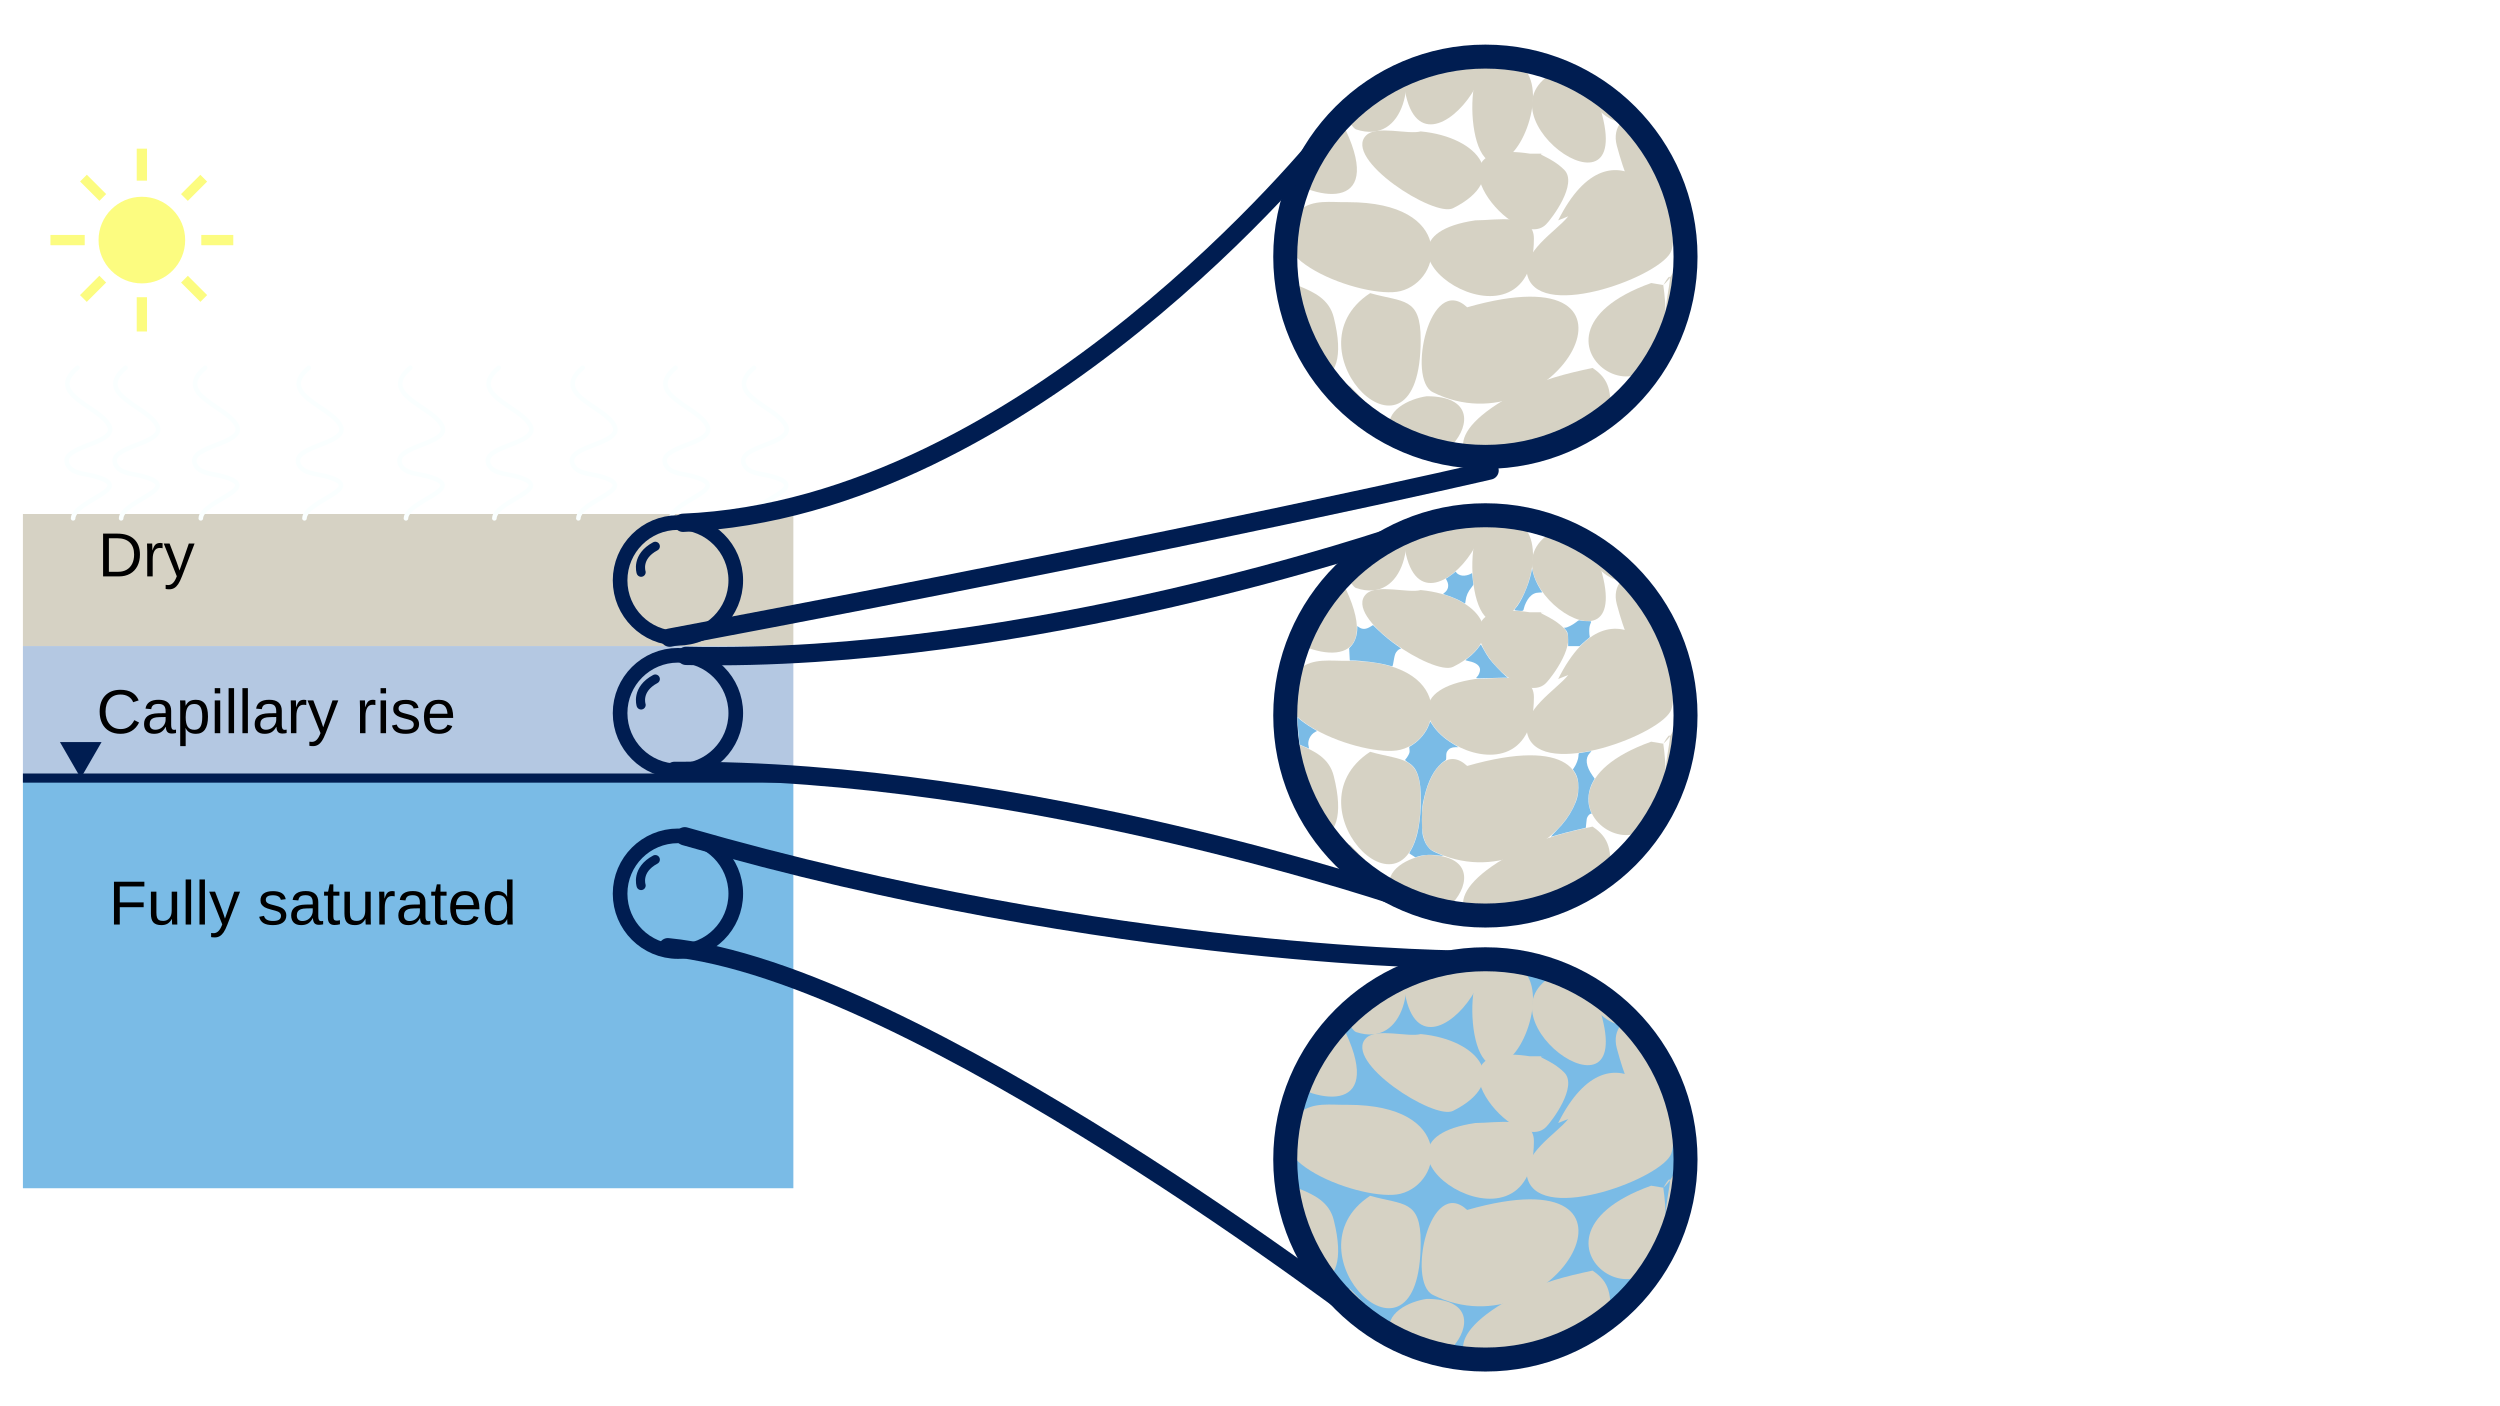
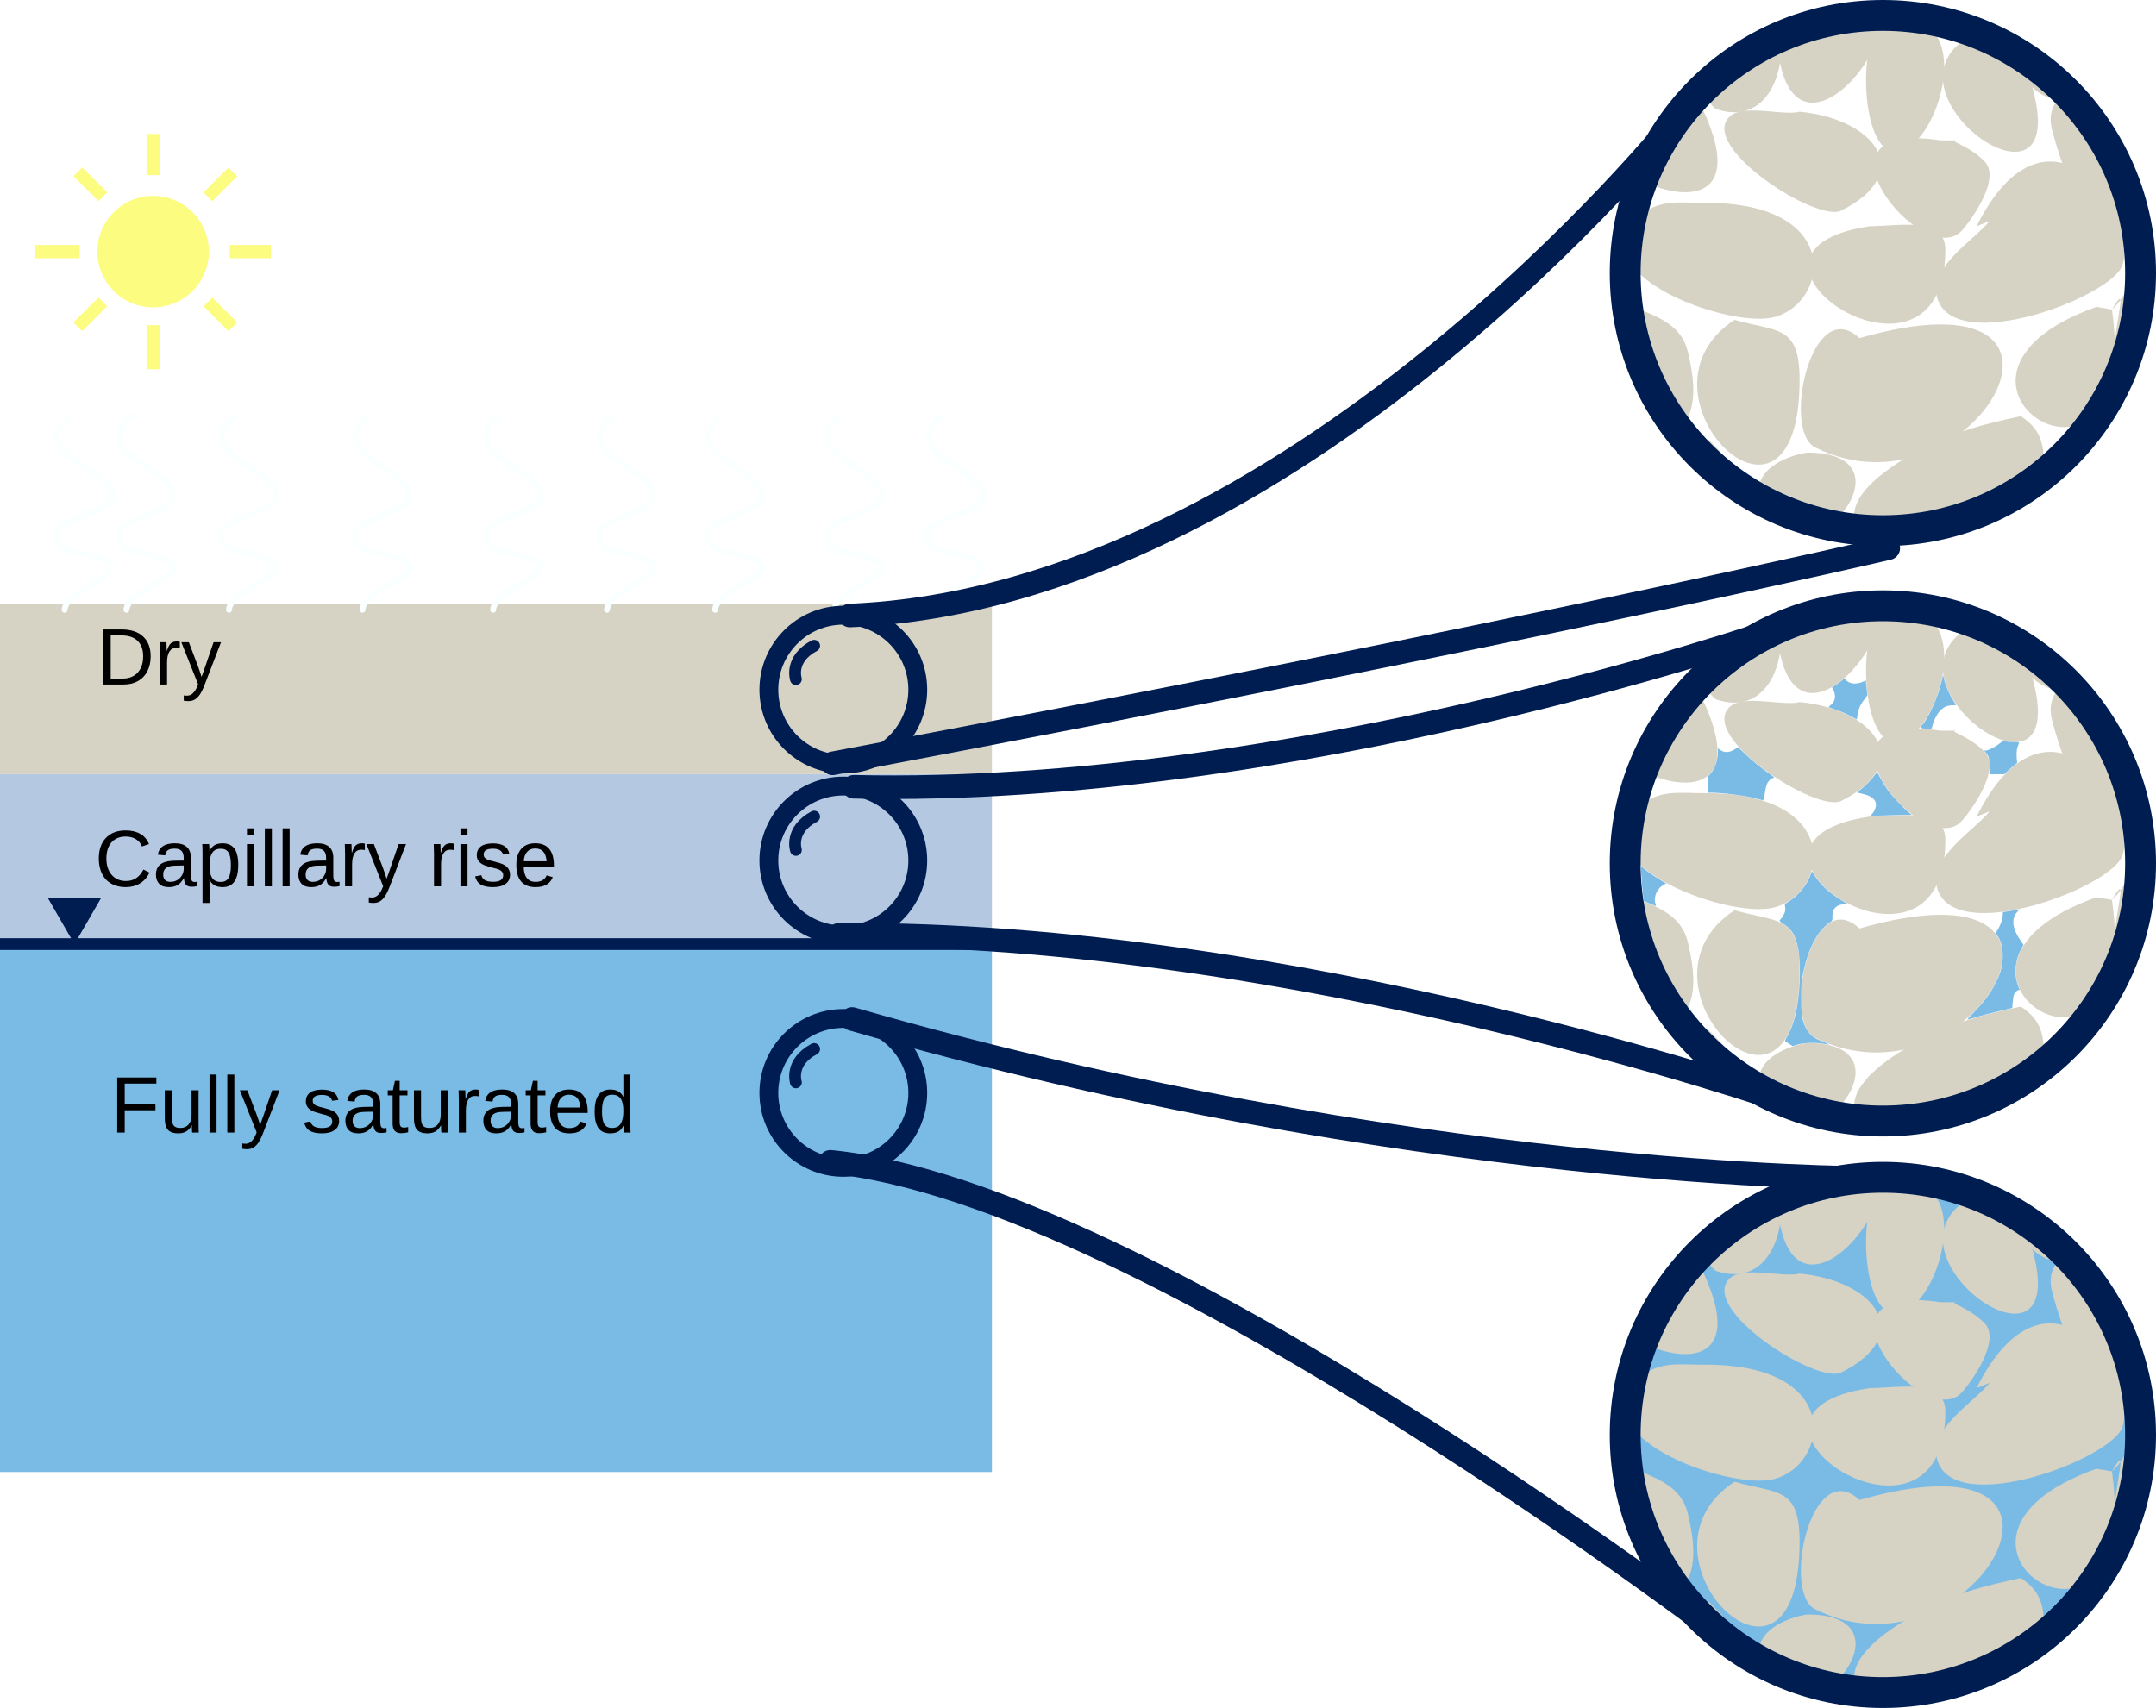
- <svg xmlns="http://www.w3.org/2000/svg" xmlns:xlink="http://www.w3.org/1999/xlink" width="1366" height="768" viewBox="0 0 1366 768" version="1.1" id="svg5">
+ <svg xmlns="http://www.w3.org/2000/svg" xmlns:xlink="http://www.w3.org/1999/xlink" width="915.002" height="725.034" viewBox="0 0 915.002 725.034" version="1.1" id="svg5">
  <defs id="defs2">
    <symbol id="icon-ios-sunny">
-       <path d="M15.438 6h1.125v3.5h-1.125v-3.5z" id="path76854" />
-       <path d="M15.438 22.25h1.125v3.75h-1.125v-3.75z" id="path76856" />
-       <path d="M22.5 15.438h3.5v1.125h-3.5v-1.125z" id="path76858" />
-       <path d="M6 15.438h3.75v1.125h-3.75v-1.125z" id="path76860" />
-       <path d="M23.141 22.018l-0.742 0.742-2.112-2.112 0.742-0.742 2.112 2.112z" id="path76862" />
-       <path d="M12.097 10.967l-0.742 0.742-2.117-2.117 0.742-0.742 2.117 2.117z" id="path76864" />
-       <path d="M22.396 8.859l0.742 0.742-2.112 2.112-0.742-0.742 2.112-2.112z" id="path76866" />
-       <path d="M11.348 19.9l0.742 0.743-2.117 2.117-0.742-0.743 2.117-2.117z" id="path76868" />
-       <path d="M16 20.738c-2.613 0-4.738-2.125-4.738-4.738s2.125-4.738 4.738-4.738c2.613 0 4.738 2.125 4.738 4.738s-2.125 4.738-4.738 4.738z" id="path76870" />
+       <path d="m 15.438,6 h 1.125 v 3.5 h -1.125 z" id="path76854" />
+       <path d="m 15.438,22.25 h 1.125 V 26 h -1.125 z" id="path76856" />
+       <path d="M 22.5,15.438 H 26 v 1.125 h -3.5 z" id="path76858" />
+       <path d="m 6,15.438 h 3.75 v 1.125 H 6 Z" id="path76860" />
+       <path d="m 23.141,22.018 -0.742,0.742 -2.112,-2.112 0.742,-0.742 z" id="path76862" />
+       <path d="M 12.097,10.967 11.355,11.709 9.238,9.592 9.98,8.85 Z" id="path76864" />
+       <path d="m 22.396,8.859 0.742,0.742 -2.112,2.112 -0.742,-0.742 z" id="path76866" />
+       <path d="M 11.348,19.9 12.09,20.643 9.973,22.76 9.231,22.017 Z" id="path76868" />
+       <path d="m 16,20.738 c -2.613,0 -4.738,-2.125 -4.738,-4.738 0,-2.613 2.125,-4.738 4.738,-4.738 2.613,0 4.738,2.125 4.738,4.738 0,2.613 -2.125,4.738 -4.738,4.738 z" id="path76870" />
    </symbol>
    <clipPath clipPathUnits="userSpaceOnUse" id="clipPath3684">
      <circle style="fill:#001d51;stroke:#001d51;stroke-width:10;stroke-linecap:round;stroke-linejoin:bevel;stroke-miterlimit:4;stroke-dasharray:none;paint-order:stroke fill markers" id="circle3686" cx="839.042" cy="279.118" r="83.483" />
    </clipPath>
    <clipPath clipPathUnits="userSpaceOnUse" id="clipPath8523">
      <circle style="fill:#1c2e3f;stroke:#001d51;stroke-width:13.1;stroke-linecap:round;stroke-linejoin:bevel;stroke-miterlimit:4;stroke-dasharray:none;paint-order:stroke fill markers" id="circle8525" cx="914.172" cy="633.498" r="109.361" />
    </clipPath>
  </defs>
-   <g id="layer1">
+   <g id="layer1" transform="translate(-12.52173,-24.37496)">
    <rect style="fill:#b4c8e2;stroke:none;stroke-width:3.269;stroke-linecap:round;stroke-linejoin:round" id="rect961" width="420.969" height="72.149" x="12.522" y="352.994" />
    <rect style="fill:#7abbe6;stroke:none;stroke-width:5.762;stroke-linecap:round;stroke-linejoin:round" id="rect1043" width="420.969" height="224.108" x="12.522" y="425.143" />
    <rect style="fill:#d6d2c4;stroke:none;stroke-width:3.269;stroke-linecap:round;stroke-linejoin:round" id="rect1045" width="420.969" height="72.149" x="12.522" y="280.845" />
    <path style="fill:#001d51;stroke:none;stroke-width:3.269;stroke-linecap:round;stroke-linejoin:round" id="path1232" d="m 44.124,425.156 -11.372,-19.697 22.745,0 z" />
    <path style="fill:none;stroke:#001d51;stroke-width:5;stroke-linecap:butt;stroke-linejoin:miter;stroke-miterlimit:4;stroke-dasharray:none;stroke-opacity:1" d="M 12.522,425.143 H 433.491" id="path1347" />
    <use xlink:href="#icon-ios-sunny" style="fill:#fcfc80;stroke:none" id="use96830" x="0" y="0" width="100%" height="100%" transform="matrix(4.995031,0,0,4.995031,-2.404968,51.25963)" />
    <path style="fill:none;stroke:#faffff;stroke-width:2.5;stroke-linecap:round;stroke-linejoin:bevel;stroke-miterlimit:4;stroke-dasharray:none;stroke-opacity:1;paint-order:stroke fill markers" d="m 39.95,283.23 c 0.362,-9.967 36.483,-16.817 10.733,-23.255 -4.599,-1.15 -11.376,-1.287 -13.714,-5.963 -5.351,-10.701 27.87,-11.042 22.658,-21.466 -5.395,-10.79 -34.885,-16.941 -17.292,-31.602" id="path97954" />
    <path style="fill:none;stroke:#faffff;stroke-width:2.5;stroke-linecap:round;stroke-linejoin:bevel;stroke-miterlimit:4;stroke-dasharray:none;stroke-opacity:1;paint-order:stroke fill markers" d="m 66.186,283.23 c 0.362,-9.967 36.483,-16.817 10.733,-23.255 -4.599,-1.15 -11.376,-1.287 -13.714,-5.963 -5.351,-10.701 27.87,-11.042 22.658,-21.466 -5.395,-10.79 -34.885,-16.941 -17.292,-31.602" id="path98192" />
    <path style="fill:none;stroke:#faffff;stroke-width:2.5;stroke-linecap:round;stroke-linejoin:bevel;stroke-miterlimit:4;stroke-dasharray:none;stroke-opacity:1;paint-order:stroke fill markers" d="m 109.714,283.23 c 0.362,-9.967 36.483,-16.817 10.733,-23.255 -4.599,-1.15 -11.376,-1.287 -13.714,-5.963 -5.351,-10.701 27.87,-11.042 22.658,-21.466 -5.395,-10.79 -34.885,-16.941 -17.292,-31.602" id="path98194" />
    <path style="fill:none;stroke:#faffff;stroke-width:2.5;stroke-linecap:round;stroke-linejoin:bevel;stroke-miterlimit:4;stroke-dasharray:none;stroke-opacity:1;paint-order:stroke fill markers" d="m 166.36,283.23 c 0.362,-9.967 36.483,-16.817 10.733,-23.255 -4.599,-1.15 -11.376,-1.287 -13.714,-5.963 -5.351,-10.701 27.87,-11.042 22.658,-21.466 -5.395,-10.79 -34.885,-16.941 -17.292,-31.602" id="path98196" />
    <path style="fill:none;stroke:#faffff;stroke-width:2.5;stroke-linecap:round;stroke-linejoin:bevel;stroke-miterlimit:4;stroke-dasharray:none;stroke-opacity:1;paint-order:stroke fill markers" d="m 221.814,283.23 c 0.362,-9.967 36.483,-16.817 10.733,-23.255 -4.599,-1.15 -11.376,-1.287 -13.714,-5.963 -5.351,-10.701 27.87,-11.042 22.658,-21.466 -5.395,-10.79 -34.885,-16.941 -17.292,-31.602" id="path98198" />
    <path style="fill:none;stroke:#faffff;stroke-width:2.5;stroke-linecap:round;stroke-linejoin:bevel;stroke-miterlimit:4;stroke-dasharray:none;stroke-opacity:1;paint-order:stroke fill markers" d="m 270.112,283.23 c 0.362,-9.967 36.483,-16.817 10.733,-23.255 -4.599,-1.15 -11.376,-1.287 -13.714,-5.963 -5.351,-10.701 27.87,-11.042 22.658,-21.466 -5.395,-10.79 -34.885,-16.941 -17.292,-31.602" id="path98200" />
    <path style="fill:none;stroke:#faffff;stroke-width:2.5;stroke-linecap:round;stroke-linejoin:bevel;stroke-miterlimit:4;stroke-dasharray:none;stroke-opacity:1;paint-order:stroke fill markers" d="m 316.025,283.23 c 0.362,-9.967 36.483,-16.817 10.733,-23.255 -4.599,-1.15 -11.376,-1.287 -13.714,-5.963 -5.351,-10.701 27.87,-11.042 22.658,-21.466 -5.395,-10.79 -34.885,-16.941 -17.292,-31.602" id="path98202" />
    <path style="fill:none;stroke:#faffff;stroke-width:2.5;stroke-linecap:round;stroke-linejoin:bevel;stroke-miterlimit:4;stroke-dasharray:none;stroke-opacity:1;paint-order:stroke fill markers" d="m 366.708,283.23 c 0.362,-9.967 36.483,-16.817 10.733,-23.255 -4.599,-1.15 -11.376,-1.287 -13.714,-5.963 -5.351,-10.701 27.87,-11.042 22.658,-21.466 -5.395,-10.79 -34.885,-16.941 -17.292,-31.602" id="path98204" />
    <path style="fill:none;stroke:#faffff;stroke-width:2.5;stroke-linecap:round;stroke-linejoin:bevel;stroke-miterlimit:4;stroke-dasharray:none;stroke-opacity:1;paint-order:stroke fill markers" d="m 409.64,283.23 c 0.362,-9.967 36.483,-16.817 10.733,-23.255 -4.599,-1.15 -11.376,-1.287 -13.714,-5.963 -5.351,-10.701 27.87,-11.042 22.658,-21.466 -5.395,-10.79 -34.885,-16.941 -17.292,-31.602" id="path98190" />
    <text xml:space="preserve" style="font-size:33.979px;line-height:1;font-family:Arial;-inkscape-font-specification:Arial;text-align:center;text-anchor:middle;stroke-width:2.317" x="103.564" y="314.942" id="text99110">
      <tspan id="tspan99108" x="103.564" y="314.942" style="stroke-width:2.317">Dry</tspan>
    </text>
    <text xml:space="preserve" style="font-size:33.979px;line-height:1;font-family:Arial;-inkscape-font-specification:Arial;text-align:center;text-anchor:middle;stroke-width:2.317" x="174.521" y="400.631" id="text99920">
      <tspan id="tspan99918" x="174.521" y="400.631" style="stroke-width:2.317">Capillary rise</tspan>
    </text>
    <text xml:space="preserve" style="font-size:33.979px;line-height:1;font-family:Arial;-inkscape-font-specification:Arial;text-align:center;text-anchor:middle;stroke-width:2.317" x="194.521" y="505.153" id="text101124">
      <tspan id="tspan101122" x="194.521" y="505.153" style="stroke-width:2.317">Fully saturated</tspan>
    </text>
    <g id="g1503" transform="translate(-468.5329,103.7207)">
      <circle style="fill:none;stroke:#001d51;stroke-width:8;stroke-linecap:round;stroke-linejoin:bevel;stroke-miterlimit:4;stroke-dasharray:none;paint-order:stroke fill markers" id="path894" cx="838.957" cy="384.596" r="31.602" />
      <path style="fill:none;stroke:#001d51;stroke-width:5;stroke-linecap:round;stroke-linejoin:miter;stroke-miterlimit:4;stroke-dasharray:none;stroke-opacity:1" d="m 826.584,365.963 c -10.584,5.665 -7.752,14.161 -7.752,14.161" id="path1218" />
    </g>
    <g id="g1553" transform="translate(-468.5329,5.059548)">
      <circle style="fill:none;stroke:#001d51;stroke-width:8;stroke-linecap:round;stroke-linejoin:bevel;stroke-miterlimit:4;stroke-dasharray:none;paint-order:stroke fill markers" id="circle1549" cx="838.957" cy="384.596" r="31.602" />
      <path style="fill:none;stroke:#001d51;stroke-width:5;stroke-linecap:round;stroke-linejoin:miter;stroke-miterlimit:4;stroke-dasharray:none;stroke-opacity:1" d="m 826.584,365.963 c -10.584,5.665 -7.752,14.161 -7.752,14.161" id="path1551" />
    </g>
    <g id="g1614" transform="translate(-468.5329,-67.46062)">
      <circle style="fill:none;stroke:#001d51;stroke-width:8;stroke-linecap:round;stroke-linejoin:bevel;stroke-miterlimit:4;stroke-dasharray:none;paint-order:stroke fill markers" id="circle1610" cx="838.957" cy="384.596" r="31.602" />
      <path style="fill:none;stroke:#001d51;stroke-width:5;stroke-linecap:round;stroke-linejoin:miter;stroke-miterlimit:4;stroke-dasharray:none;stroke-opacity:1" d="m 826.584,365.963 c -10.584,5.665 -7.752,14.161 -7.752,14.161" id="path1612" />
    </g>
    <g id="g4004" transform="matrix(1.309989,0,0,1.309989,-287.5219,-225.3558)">
      <g id="g4000" clip-path="url(#clipPath3684)">
        <path style="fill:#d6d2c4;stroke:none;stroke-width:1px;stroke-linecap:butt;stroke-linejoin:miter;stroke-opacity:1" d="m 818.803,186.36 c -7.471,-3.218 -14.335,2.869 -14.335,10.119 0,68.857 60.95,-14.369 19.395,-8.433" id="path3948" />
        <path style="fill:#d6d2c4;stroke:none;stroke-width:1px;stroke-linecap:butt;stroke-linejoin:miter;stroke-opacity:1" d="m 842.415,197.322 c -13.587,-4.619 -11.819,58.199 7.589,38.79 10.012,-10.012 16.234,-42.193 -7.589,-38.79 z" id="path3950" />
        <path style="fill:#d6d2c4;stroke:none;stroke-width:1px;stroke-linecap:butt;stroke-linejoin:miter;stroke-opacity:1" d="m 812.057,226.836 c 24.554,2.344 37.709,19.935 13.492,32.044 -7.923,3.961 -46.021,-20.596 -36.26,-30.357 4.386,-4.386 17.626,-0.217 22.768,-1.687 z" id="path3952" />
        <path style="fill:#d6d2c4;stroke:none;stroke-width:1px;stroke-linecap:butt;stroke-linejoin:miter;stroke-opacity:1" d="m 801.938,188.046 c 9.13,15.979 3.583,44.763 -16.865,37.947 -3.924,-1.308 -24.898,-42.149 -23.611,-43.006 16.944,-11.296 46.817,2.682 33.73,7.589" id="path3954" />
        <path style="fill:#d6d2c4;stroke:none;stroke-width:1px;stroke-linecap:butt;stroke-linejoin:miter;stroke-opacity:1" d="m 769.894,207.441 c -89.672,16.005 62.557,93.836 0,0 z" id="path3956" />
        <path style="fill:#d6d2c4;stroke:none;stroke-width:1px;stroke-linecap:butt;stroke-linejoin:miter;stroke-opacity:1" d="m 781.7,256.35 c -7.14,0.139 -14.359,-1.331 -20.238,3.373 -23.507,18.806 27.227,37.464 42.163,33.73 17.872,-4.468 22.918,-37.103 -21.925,-37.103 z" id="path3958" />
        <path style="fill:#d6d2c4;stroke:none;stroke-width:1px;stroke-linecap:butt;stroke-linejoin:miter;stroke-opacity:1" d="m 834.825,263.94 c -56.024,8.31 24.454,61.833 24.454,7.589 0,-10.94 -15.341,-7.589 -24.454,-7.589 z" id="path3960" />
        <path style="fill:#d6d2c4;stroke:none;stroke-width:1px;stroke-linecap:butt;stroke-linejoin:miter;stroke-opacity:1" d="m 857.593,236.112 c -45.631,-7.023 -5.754,42.014 6.746,29.514 2.382,-2.382 13.404,-16.953 7.589,-22.768 -5.569,-5.569 -12.749,-6.746 -8.433,-6.746" id="path3962" />
        <path style="fill:#d6d2c4;stroke:none;stroke-width:1px;stroke-linecap:butt;stroke-linejoin:miter;stroke-opacity:1" d="m 872.772,199.852 c -45.004,16.295 32.309,71.629 13.492,15.179 -3.483,-10.449 -3.145,-12.592 -13.492,-15.179 z" id="path3964" />
        <path style="fill:#d6d2c4;stroke:none;stroke-width:1px;stroke-linecap:butt;stroke-linejoin:miter;stroke-opacity:1" d="m 747.97,240.328 c -17.702,-14.932 -36.893,24.707 -18.552,32.044 9.947,3.979 22.276,5.201 26.984,-4.216 6.675,-13.351 -8.96,-28.355 -8.433,-27.828 1.71,1.71 2.811,3.935 4.216,5.903" id="path3966" />
        <path style="fill:#d6d2c4;stroke:none;stroke-width:1px;stroke-linecap:butt;stroke-linejoin:miter;stroke-opacity:1" d="m 744.597,279.962 c -60.732,8.28 48.24,92.612 31.201,24.454 -3.777,-15.107 -24.886,-11.825 -31.201,-24.454 z" id="path3968" />
        <path style="fill:#d6d2c4;stroke:none;stroke-width:1px;stroke-linecap:butt;stroke-linejoin:miter;stroke-opacity:1" d="m 790.976,294.297 c -36.446,23.867 21.081,80.653 21.081,19.395 0,-17.915 -7.3,-15.457 -21.081,-19.395 z" id="path3970" />
        <path style="fill:#d6d2c4;stroke:none;stroke-width:1px;stroke-linecap:butt;stroke-linejoin:miter;stroke-opacity:1" d="m 831.452,300.2 c -15.56,-14.465 -25.238,29.966 -14.335,35.417 50.765,25.382 99.585,-59.774 14.335,-35.417 z" id="path3972" />
        <path style="fill:#d6d2c4;stroke:none;stroke-width:1px;stroke-linecap:butt;stroke-linejoin:miter;stroke-opacity:1" d="m 873.615,262.253 c -4.905,6.217 -20.264,15.102 -16.865,25.298 6.12,18.36 56.466,-0.746 59.871,-10.962 5.803,-17.41 -24.307,-58.479 -47.222,-12.649" id="path3974" />
        <path style="fill:#d6d2c4;stroke:none;stroke-width:1px;stroke-linecap:butt;stroke-linejoin:miter;stroke-opacity:1" d="m 908.189,290.081 c -66.182,23.708 15.497,73.909 5.06,0.843" id="path3976" />
        <path style="fill:#d6d2c4;stroke:none;stroke-width:1px;stroke-linecap:butt;stroke-linejoin:miter;stroke-opacity:1" d="m 746.283,325.498 c -6.552,0 -12.672,-1.867 -16.022,6.746 -13.918,35.789 65.215,25.769 35.417,5.903 -7.182,-4.788 -12.864,-8.295 -19.395,-12.649 z" id="path3978" />
        <path style="fill:#d6d2c4;stroke:none;stroke-width:1px;stroke-linecap:butt;stroke-linejoin:miter;stroke-opacity:1" d="m 782.543,333.087 c -49.522,31.987 66.971,66.971 0,0 z" id="path3980" />
        <path style="fill:#d6d2c4;stroke:none;stroke-width:1px;stroke-linecap:butt;stroke-linejoin:miter;stroke-opacity:1" d="m 814.587,337.303 c -7.193,1.014 -18.247,5.973 -15.179,15.179 11.081,33.244 53.24,-15.179 15.179,-15.179 z" id="path3982" />
        <path style="fill:#d6d2c4;stroke:none;stroke-width:1px;stroke-linecap:butt;stroke-linejoin:miter;stroke-opacity:1" d="m 883.734,325.498 c -10.978,2.337 -21.282,4.899 -31.201,10.119 -68.378,35.989 38.79,51.296 38.79,10.119 0,-10.082 -0.056,-15.216 -7.589,-20.238 z" id="path3984" />
        <path style="fill:#d6d2c4;stroke:none;stroke-width:1px;stroke-linecap:butt;stroke-linejoin:miter;stroke-opacity:1" d="m 906.502,330.557 c -9.031,0.065 -17.878,13.153 -13.492,21.925 14.587,29.174 77.99,-21.925 13.492,-21.925 z" id="path3986" />
        <path style="fill:#d6d2c4;stroke:none;stroke-width:1px;stroke-linecap:butt;stroke-linejoin:miter;stroke-opacity:1" d="m 913.248,290.924 c 8.04,-13.679 -4.851,17.074 4.216,26.141 22.919,22.919 35.006,-52.145 10.119,-43.849 -7.205,2.402 -8.501,12.847 -14.335,17.708" id="path3988" />
        <path style="fill:#d6d2c4;stroke:none;stroke-width:1px;stroke-linecap:butt;stroke-linejoin:miter;stroke-opacity:1" d="m 904.816,219.247 c -7.666,-0.078 -13.077,5.562 -10.962,13.492 24.818,93.068 78.738,-23.174 10.962,-13.492 z" id="path3990" />
        <path style="fill:#d6d2c4;stroke:none;stroke-width:1px;stroke-linecap:butt;stroke-linejoin:miter;stroke-opacity:1" d="m 860.123,181.3 c -71.715,-3.711 42.126,49.141 10.962,7.589 -1.591,-2.121 -3.03,-4.374 -4.216,-6.746" id="path3992" />
        <path style="fill:#d6d2c4;stroke:none;stroke-width:1px;stroke-linecap:butt;stroke-linejoin:miter;stroke-opacity:1" d="m 889.637,182.144 c -10.03,0.815 -16.929,5.982 -13.492,16.865 17.98,56.938 64.133,-2.94 18.552,-14.335" id="path3994" />
        <path style="fill:#d6d2c4;stroke:none;stroke-width:1px;stroke-linecap:butt;stroke-linejoin:miter;stroke-opacity:1" d="m 818.803,368.504 c -10.377,-5.405 -24.251,1.047 -13.492,11.806 33.298,33.298 81.77,-11.806 13.492,-11.806 z" id="path3996" />
        <path style="fill:#d6d2c4;stroke:none;stroke-width:1px;stroke-linecap:butt;stroke-linejoin:miter;stroke-opacity:1" d="m 752.186,358.385 c -45.773,24.059 86.982,48.431 29.514,10.119 -9.536,-6.357 -19.103,-5.657 -29.514,-10.119 z" id="path3998" />
      </g>
      <circle style="fill:none;stroke:#001d51;stroke-width:10;stroke-linecap:round;stroke-linejoin:bevel;stroke-miterlimit:4;stroke-dasharray:none;paint-order:stroke fill markers" id="circle4002" cx="839.042" cy="279.118" r="83.483" />
    </g>
    <g id="g8622" transform="translate(-102.559)">
      <rect style="fill:#7abbe6;stroke:none;stroke-width:10;stroke-linecap:round;stroke-linejoin:bevel;stroke-miterlimit:4;stroke-dasharray:none;paint-order:stroke fill markers" id="rect8250" width="325.565" height="226.584" x="760.248" y="528.298" clip-path="url(#clipPath8523)" />
      <g id="g4091" clip-path="url(#clipPath3684)" transform="matrix(1.309989,0,0,1.309989,-184.9629,267.8565)">
        <path style="fill:#d6d2c4;stroke:none;stroke-width:1px;stroke-linecap:butt;stroke-linejoin:miter;stroke-opacity:1" d="m 818.803,186.36 c -7.471,-3.218 -14.335,2.869 -14.335,10.119 0,68.857 60.95,-14.369 19.395,-8.433" id="path4039" />
        <path style="fill:#d6d2c4;stroke:none;stroke-width:1px;stroke-linecap:butt;stroke-linejoin:miter;stroke-opacity:1" d="m 842.415,197.322 c -13.587,-4.619 -11.819,58.199 7.589,38.79 10.012,-10.012 16.234,-42.193 -7.589,-38.79 z" id="path4041" />
        <path style="fill:#d6d2c4;stroke:none;stroke-width:1px;stroke-linecap:butt;stroke-linejoin:miter;stroke-opacity:1" d="m 812.057,226.836 c 24.554,2.344 37.709,19.935 13.492,32.044 -7.923,3.961 -46.021,-20.596 -36.26,-30.357 4.386,-4.386 17.626,-0.217 22.768,-1.687 z" id="path4043" />
        <path style="fill:#d6d2c4;stroke:none;stroke-width:1px;stroke-linecap:butt;stroke-linejoin:miter;stroke-opacity:1" d="m 801.938,188.046 c 9.13,15.979 3.583,44.763 -16.865,37.947 -3.924,-1.308 -24.898,-42.149 -23.611,-43.006 16.944,-11.296 46.817,2.682 33.73,7.589" id="path4045" />
        <path style="fill:#d6d2c4;stroke:none;stroke-width:1px;stroke-linecap:butt;stroke-linejoin:miter;stroke-opacity:1" d="m 769.894,207.441 c -89.672,16.005 62.557,93.836 0,0 z" id="path4047" />
        <path style="fill:#d6d2c4;stroke:none;stroke-width:1px;stroke-linecap:butt;stroke-linejoin:miter;stroke-opacity:1" d="m 781.7,256.35 c -7.14,0.139 -14.359,-1.331 -20.238,3.373 -23.507,18.806 27.227,37.464 42.163,33.73 17.872,-4.468 22.918,-37.103 -21.925,-37.103 z" id="path4049" />
        <path style="fill:#d6d2c4;stroke:none;stroke-width:1px;stroke-linecap:butt;stroke-linejoin:miter;stroke-opacity:1" d="m 834.825,263.94 c -56.024,8.31 24.454,61.833 24.454,7.589 0,-10.94 -15.341,-7.589 -24.454,-7.589 z" id="path4051" />
        <path style="fill:#d6d2c4;stroke:none;stroke-width:1px;stroke-linecap:butt;stroke-linejoin:miter;stroke-opacity:1" d="m 857.593,236.112 c -45.631,-7.023 -5.754,42.014 6.746,29.514 2.382,-2.382 13.404,-16.953 7.589,-22.768 -5.569,-5.569 -12.749,-6.746 -8.433,-6.746" id="path4053" />
        <path style="fill:#d6d2c4;stroke:none;stroke-width:1px;stroke-linecap:butt;stroke-linejoin:miter;stroke-opacity:1" d="m 872.772,199.852 c -45.004,16.295 32.309,71.629 13.492,15.179 -3.483,-10.449 -3.145,-12.592 -13.492,-15.179 z" id="path4055" />
        <path style="fill:#d6d2c4;stroke:none;stroke-width:1px;stroke-linecap:butt;stroke-linejoin:miter;stroke-opacity:1" d="m 747.97,240.328 c -17.702,-14.932 -36.893,24.707 -18.552,32.044 9.947,3.979 22.276,5.201 26.984,-4.216 6.675,-13.351 -8.96,-28.355 -8.433,-27.828 1.71,1.71 2.811,3.935 4.216,5.903" id="path4057" />
        <path style="fill:#d6d2c4;stroke:none;stroke-width:1px;stroke-linecap:butt;stroke-linejoin:miter;stroke-opacity:1" d="m 744.597,279.962 c -60.732,8.28 48.24,92.612 31.201,24.454 -3.777,-15.107 -24.886,-11.825 -31.201,-24.454 z" id="path4059" />
        <path style="fill:#d6d2c4;stroke:none;stroke-width:1px;stroke-linecap:butt;stroke-linejoin:miter;stroke-opacity:1" d="m 790.976,294.297 c -36.446,23.867 21.081,80.653 21.081,19.395 0,-17.915 -7.3,-15.457 -21.081,-19.395 z" id="path4061" />
        <path style="fill:#d6d2c4;stroke:none;stroke-width:1px;stroke-linecap:butt;stroke-linejoin:miter;stroke-opacity:1" d="m 831.452,300.2 c -15.56,-14.465 -25.238,29.966 -14.335,35.417 50.765,25.382 99.585,-59.774 14.335,-35.417 z" id="path4063" />
        <path style="fill:#d6d2c4;stroke:none;stroke-width:1px;stroke-linecap:butt;stroke-linejoin:miter;stroke-opacity:1" d="m 873.615,262.253 c -4.905,6.217 -20.264,15.102 -16.865,25.298 6.12,18.36 56.466,-0.746 59.871,-10.962 5.803,-17.41 -24.307,-58.479 -47.222,-12.649" id="path4065" />
        <path style="fill:#d6d2c4;stroke:none;stroke-width:1px;stroke-linecap:butt;stroke-linejoin:miter;stroke-opacity:1" d="m 908.189,290.081 c -66.182,23.708 15.497,73.909 5.06,0.843" id="path4067" />
        <path style="fill:#d6d2c4;stroke:none;stroke-width:1px;stroke-linecap:butt;stroke-linejoin:miter;stroke-opacity:1" d="m 746.283,325.498 c -6.552,0 -12.672,-1.867 -16.022,6.746 -13.918,35.789 65.215,25.769 35.417,5.903 -7.182,-4.788 -12.864,-8.295 -19.395,-12.649 z" id="path4069" />
        <path style="fill:#d6d2c4;stroke:none;stroke-width:1px;stroke-linecap:butt;stroke-linejoin:miter;stroke-opacity:1" d="m 782.543,333.087 c -49.522,31.987 66.971,66.971 0,0 z" id="path4071" />
        <path style="fill:#d6d2c4;stroke:none;stroke-width:1px;stroke-linecap:butt;stroke-linejoin:miter;stroke-opacity:1" d="m 814.587,337.303 c -7.193,1.014 -18.247,5.973 -15.179,15.179 11.081,33.244 53.24,-15.179 15.179,-15.179 z" id="path4073" />
        <path style="fill:#d6d2c4;stroke:none;stroke-width:1px;stroke-linecap:butt;stroke-linejoin:miter;stroke-opacity:1" d="m 883.734,325.498 c -10.978,2.337 -21.282,4.899 -31.201,10.119 -68.378,35.989 38.79,51.296 38.79,10.119 0,-10.082 -0.056,-15.216 -7.589,-20.238 z" id="path4075" />
        <path style="fill:#d6d2c4;stroke:none;stroke-width:1px;stroke-linecap:butt;stroke-linejoin:miter;stroke-opacity:1" d="m 906.502,330.557 c -9.031,0.065 -17.878,13.153 -13.492,21.925 14.587,29.174 77.99,-21.925 13.492,-21.925 z" id="path4077" />
        <path style="fill:#d6d2c4;stroke:none;stroke-width:1px;stroke-linecap:butt;stroke-linejoin:miter;stroke-opacity:1" d="m 913.248,290.924 c 8.04,-13.679 -4.851,17.074 4.216,26.141 22.919,22.919 35.006,-52.145 10.119,-43.849 -7.205,2.402 -8.501,12.847 -14.335,17.708" id="path4079" />
        <path style="fill:#d6d2c4;stroke:none;stroke-width:1px;stroke-linecap:butt;stroke-linejoin:miter;stroke-opacity:1" d="m 904.816,219.247 c -7.666,-0.078 -13.077,5.562 -10.962,13.492 24.818,93.068 78.738,-23.174 10.962,-13.492 z" id="path4081" />
        <path style="fill:#d6d2c4;stroke:none;stroke-width:1px;stroke-linecap:butt;stroke-linejoin:miter;stroke-opacity:1" d="m 860.123,181.3 c -71.715,-3.711 42.126,49.141 10.962,7.589 -1.591,-2.121 -3.03,-4.374 -4.216,-6.746" id="path4083" />
        <path style="fill:#d6d2c4;stroke:none;stroke-width:1px;stroke-linecap:butt;stroke-linejoin:miter;stroke-opacity:1" d="m 889.637,182.144 c -10.03,0.815 -16.929,5.982 -13.492,16.865 17.98,56.938 64.133,-2.94 18.552,-14.335" id="path4085" />
        <path style="fill:#d6d2c4;stroke:none;stroke-width:1px;stroke-linecap:butt;stroke-linejoin:miter;stroke-opacity:1" d="m 818.803,368.504 c -10.377,-5.405 -24.251,1.047 -13.492,11.806 33.298,33.298 81.77,-11.806 13.492,-11.806 z" id="path4087" />
        <path style="fill:#d6d2c4;stroke:none;stroke-width:1px;stroke-linecap:butt;stroke-linejoin:miter;stroke-opacity:1" d="m 752.186,358.385 c -45.773,24.059 86.982,48.431 29.514,10.119 -9.536,-6.357 -19.103,-5.657 -29.514,-10.119 z" id="path4089" />
      </g>
      <circle style="fill:none;stroke:#001d51;stroke-width:13.1;stroke-linecap:round;stroke-linejoin:bevel;stroke-miterlimit:4;stroke-dasharray:none;paint-order:stroke fill markers" id="circle4093" cx="914.172" cy="633.498" r="109.361" />
    </g>
    <g id="g7951" transform="translate(-102.559,234.6062)">
      <g id="g3825" transform="matrix(1.309989,0,0,1.309989,-184.9629,-209.3558)">
        <g id="g3332" clip-path="url(#clipPath3684)">
          <path style="fill:#d6d2c4;stroke:none;stroke-width:1px;stroke-linecap:butt;stroke-linejoin:miter;stroke-opacity:1" d="m 818.803,186.36 c -7.471,-3.218 -14.335,2.869 -14.335,10.119 0,68.857 60.95,-14.369 19.395,-8.433" id="path1896" />
          <path style="fill:#d6d2c4;stroke:none;stroke-width:1px;stroke-linecap:butt;stroke-linejoin:miter;stroke-opacity:1" d="m 842.415,197.322 c -13.587,-4.619 -11.819,58.199 7.589,38.79 10.012,-10.012 16.234,-42.193 -7.589,-38.79 z" id="path1920" />
          <path style="fill:#d6d2c4;stroke:none;stroke-width:1px;stroke-linecap:butt;stroke-linejoin:miter;stroke-opacity:1" d="m 812.057,226.836 c 24.554,2.344 37.709,19.935 13.492,32.044 -7.923,3.961 -46.021,-20.596 -36.26,-30.357 4.386,-4.386 17.626,-0.217 22.768,-1.687 z" id="path1944" />
          <path style="fill:#d6d2c4;stroke:none;stroke-width:1px;stroke-linecap:butt;stroke-linejoin:miter;stroke-opacity:1" d="m 801.938,188.046 c 9.13,15.979 3.583,44.763 -16.865,37.947 -3.924,-1.308 -24.898,-42.149 -23.611,-43.006 16.944,-11.296 46.817,2.682 33.73,7.589" id="path1968" />
          <path style="fill:#d6d2c4;stroke:none;stroke-width:1px;stroke-linecap:butt;stroke-linejoin:miter;stroke-opacity:1" d="m 769.894,207.441 c -89.672,16.005 62.557,93.836 0,0 z" id="path1992" />
          <path style="fill:#d6d2c4;stroke:none;stroke-width:1px;stroke-linecap:butt;stroke-linejoin:miter;stroke-opacity:1" d="m 781.7,256.35 c -7.14,0.139 -14.359,-1.331 -20.238,3.373 -23.507,18.806 27.227,37.464 42.163,33.73 17.872,-4.468 22.918,-37.103 -21.925,-37.103 z" id="path2016" />
          <path style="fill:#d6d2c4;stroke:none;stroke-width:1px;stroke-linecap:butt;stroke-linejoin:miter;stroke-opacity:1" d="m 834.825,263.94 c -56.024,8.31 24.454,61.833 24.454,7.589 0,-10.94 -15.341,-7.589 -24.454,-7.589 z" id="path2040" />
          <path style="fill:#d6d2c4;stroke:none;stroke-width:1px;stroke-linecap:butt;stroke-linejoin:miter;stroke-opacity:1" d="m 857.593,236.112 c -45.631,-7.023 -5.754,42.014 6.746,29.514 2.382,-2.382 13.404,-16.953 7.589,-22.768 -5.569,-5.569 -12.749,-6.746 -8.433,-6.746" id="path2064" />
          <path style="fill:#d6d2c4;stroke:none;stroke-width:1px;stroke-linecap:butt;stroke-linejoin:miter;stroke-opacity:1" d="m 872.772,199.852 c -45.004,16.295 32.309,71.629 13.492,15.179 -3.483,-10.449 -3.145,-12.592 -13.492,-15.179 z" id="path2088" />
          <path style="fill:#d6d2c4;stroke:none;stroke-width:1px;stroke-linecap:butt;stroke-linejoin:miter;stroke-opacity:1" d="m 747.97,240.328 c -17.702,-14.932 -36.893,24.707 -18.552,32.044 9.947,3.979 22.276,5.201 26.984,-4.216 6.675,-13.351 -8.96,-28.355 -8.433,-27.828 1.71,1.71 2.811,3.935 4.216,5.903" id="path2112" />
          <path style="fill:#d6d2c4;stroke:none;stroke-width:1px;stroke-linecap:butt;stroke-linejoin:miter;stroke-opacity:1" d="m 744.597,279.962 c -60.732,8.28 48.24,92.612 31.201,24.454 -3.777,-15.107 -24.886,-11.825 -31.201,-24.454 z" id="path2136" />
          <path style="fill:#d6d2c4;stroke:none;stroke-width:1px;stroke-linecap:butt;stroke-linejoin:miter;stroke-opacity:1" d="m 790.976,294.297 c -36.446,23.867 21.081,80.653 21.081,19.395 0,-17.915 -7.3,-15.457 -21.081,-19.395 z" id="path2160" />
          <path style="fill:#d6d2c4;stroke:none;stroke-width:1px;stroke-linecap:butt;stroke-linejoin:miter;stroke-opacity:1" d="m 831.452,300.2 c -15.56,-14.465 -25.238,29.966 -14.335,35.417 50.765,25.382 99.585,-59.774 14.335,-35.417 z" id="path2184" />
          <path style="fill:#d6d2c4;stroke:none;stroke-width:1px;stroke-linecap:butt;stroke-linejoin:miter;stroke-opacity:1" d="m 873.615,262.253 c -4.905,6.217 -20.264,15.102 -16.865,25.298 6.12,18.36 56.466,-0.746 59.871,-10.962 5.803,-17.41 -24.307,-58.479 -47.222,-12.649" id="path2208" />
          <path style="fill:#d6d2c4;stroke:none;stroke-width:1px;stroke-linecap:butt;stroke-linejoin:miter;stroke-opacity:1" d="m 908.189,290.081 c -66.182,23.708 15.497,73.909 5.06,0.843" id="path2232" />
          <path style="fill:#d6d2c4;stroke:none;stroke-width:1px;stroke-linecap:butt;stroke-linejoin:miter;stroke-opacity:1" d="m 746.283,325.498 c -6.552,0 -12.672,-1.867 -16.022,6.746 -13.918,35.789 65.215,25.769 35.417,5.903 -7.182,-4.788 -12.864,-8.295 -19.395,-12.649 z" id="path2256" />
          <path style="fill:#d6d2c4;stroke:none;stroke-width:1px;stroke-linecap:butt;stroke-linejoin:miter;stroke-opacity:1" d="m 782.543,333.087 c -49.522,31.987 66.971,66.971 0,0 z" id="path2280" />
          <path style="fill:#d6d2c4;stroke:none;stroke-width:1px;stroke-linecap:butt;stroke-linejoin:miter;stroke-opacity:1" d="m 814.587,337.303 c -7.193,1.014 -18.247,5.973 -15.179,15.179 11.081,33.244 53.24,-15.179 15.179,-15.179 z" id="path2304" />
          <path style="fill:#d6d2c4;stroke:none;stroke-width:1px;stroke-linecap:butt;stroke-linejoin:miter;stroke-opacity:1" d="m 883.734,325.498 c -10.978,2.337 -21.282,4.899 -31.201,10.119 -68.378,35.989 38.79,51.296 38.79,10.119 0,-10.082 -0.056,-15.216 -7.589,-20.238 z" id="path2328" />
          <path style="fill:#d6d2c4;stroke:none;stroke-width:1px;stroke-linecap:butt;stroke-linejoin:miter;stroke-opacity:1" d="m 906.502,330.557 c -9.031,0.065 -17.878,13.153 -13.492,21.925 14.587,29.174 77.99,-21.925 13.492,-21.925 z" id="path2352" />
          <path style="fill:#d6d2c4;stroke:none;stroke-width:1px;stroke-linecap:butt;stroke-linejoin:miter;stroke-opacity:1" d="m 913.248,290.924 c 8.04,-13.679 -4.851,17.074 4.216,26.141 22.919,22.919 35.006,-52.145 10.119,-43.849 -7.205,2.402 -8.501,12.847 -14.335,17.708" id="path2376" />
          <path style="fill:#d6d2c4;stroke:none;stroke-width:1px;stroke-linecap:butt;stroke-linejoin:miter;stroke-opacity:1" d="m 904.816,219.247 c -7.666,-0.078 -13.077,5.562 -10.962,13.492 24.818,93.068 78.738,-23.174 10.962,-13.492 z" id="path2400" />
          <path style="fill:#d6d2c4;stroke:none;stroke-width:1px;stroke-linecap:butt;stroke-linejoin:miter;stroke-opacity:1" d="m 860.123,181.3 c -71.715,-3.711 42.126,49.141 10.962,7.589 -1.591,-2.121 -3.03,-4.374 -4.216,-6.746" id="path2424" />
          <path style="fill:#d6d2c4;stroke:none;stroke-width:1px;stroke-linecap:butt;stroke-linejoin:miter;stroke-opacity:1" d="m 889.637,182.144 c -10.03,0.815 -16.929,5.982 -13.492,16.865 17.98,56.938 64.133,-2.94 18.552,-14.335" id="path2448" />
          <path style="fill:#d6d2c4;stroke:none;stroke-width:1px;stroke-linecap:butt;stroke-linejoin:miter;stroke-opacity:1" d="m 818.803,368.504 c -10.377,-5.405 -24.251,1.047 -13.492,11.806 33.298,33.298 81.77,-11.806 13.492,-11.806 z" id="path2472" />
          <path style="fill:#d6d2c4;stroke:none;stroke-width:1px;stroke-linecap:butt;stroke-linejoin:miter;stroke-opacity:1" d="m 752.186,358.385 c -45.773,24.059 86.982,48.431 29.514,10.119 -9.536,-6.357 -19.103,-5.657 -29.514,-10.119 z" id="path2496" />
        </g>
        <circle style="fill:none;stroke:#001d51;stroke-width:10;stroke-linecap:round;stroke-linejoin:bevel;stroke-miterlimit:4;stroke-dasharray:none;paint-order:stroke fill markers" id="path3092" cx="839.042" cy="279.118" r="83.483" />
      </g>
      <path style="fill:#7abbe6;stroke:none;stroke-width:2.108;stroke-linecap:round;stroke-linejoin:bevel;stroke-miterlimit:4;stroke-dasharray:none;paint-order:stroke fill markers" d="m 901.653,94.406 c -1.895,-1.14 -4.757,-2.428 -7.589,-3.413 -1.391,-0.484 -2.663,-0.928 -2.826,-0.986 -0.2,-0.071 -0.011,-0.316 0.583,-0.753 2.067,-1.52 2.609,-4.042 1.382,-6.44 l -0.624,-1.22 1.481,-0.968 c 0.814,-0.532 2.024,-1.411 2.689,-1.953 l 1.208,-0.985 0.35,0.535 c 0.524,0.799 1.947,1.54 3.256,1.693 1.315,0.155 3.43,-0.295 4.58,-0.973 0.385,-0.227 0.729,-0.413 0.763,-0.413 0.035,0 0.177,1.304 0.316,2.899 0.139,1.594 0.297,3.051 0.351,3.238 0.057,0.195 -0.3,0.823 -0.842,1.481 -2.069,2.513 -3.093,4.812 -3.393,7.617 -0.084,0.781 -0.212,1.416 -0.286,1.412 -0.073,-0.004 -0.703,-0.351 -1.398,-0.769 z" id="path6627" />
      <path style="fill:#7abbe6;stroke:none;stroke-width:2.981;stroke-linecap:round;stroke-linejoin:bevel;stroke-miterlimit:4;stroke-dasharray:none;paint-order:stroke fill markers" d="m 932.503,99.112 c -1.185,-0.092 -2.248,-0.26 -2.361,-0.374 -0.113,-0.113 0.071,-0.507 0.409,-0.876 3.114,-3.389 7.183,-12.483 8.614,-19.253 l 0.525,-2.484 0.541,2.294 c 0.598,2.533 2.242,6.258 3.92,8.882 0.6,0.938 1.091,1.737 1.091,1.777 0,0.039 -0.771,0.083 -1.714,0.097 -2.11,0.031 -3.718,0.801 -5.276,2.525 -1.188,1.315 -2.621,4.158 -2.996,5.941 -0.339,1.614 -0.414,1.654 -2.753,1.472 z" id="path7148" />
      <path style="fill:#7abbe6;stroke:none;stroke-width:2.981;stroke-linecap:round;stroke-linejoin:bevel;stroke-miterlimit:4;stroke-dasharray:none;paint-order:stroke fill markers" d="m 959.401,115.118 c 0.003,-3.489 -0.284,-4.5 -1.724,-6.075 l -0.613,-0.671 0.723,-2.3e-4 c 1.053,-3.6e-4 4.06,-1.511 5.872,-2.95 1.491,-1.184 1.629,-1.232 2.683,-0.94 0.611,0.17 2.165,0.309 3.454,0.31 2.116,0.002 2.321,0.052 2.121,0.523 -0.812,1.915 -1.008,2.864 -1.001,4.845 0.004,1.23 0.111,2.501 0.238,2.824 0.182,0.466 0.006,0.751 -0.847,1.368 -0.592,0.429 -1.879,1.523 -2.86,2.43 l -1.783,1.651 -3.133,-1.3e-4 -3.133,-1.3e-4 z" id="path7209" />
      <path style="fill:#7abbe6;stroke:none;stroke-width:2.981;stroke-linecap:round;stroke-linejoin:bevel;stroke-miterlimit:4;stroke-dasharray:none;paint-order:stroke fill markers" d="m 909.168,135.876 c 0,-0.165 0.211,-0.475 0.469,-0.689 0.805,-0.668 1.618,-2.589 1.618,-3.823 0,-2.189 -2.125,-3.873 -5.875,-4.658 -1.065,-0.223 -1.993,-0.462 -2.063,-0.532 -0.07,-0.07 0.609,-0.683 1.508,-1.362 2.081,-1.571 4.726,-4.276 5.87,-6.004 0.489,-0.738 0.951,-1.309 1.027,-1.27 0.076,0.04 0.724,1.21 1.439,2.6 0.716,1.391 2.088,3.631 3.051,4.979 1.733,2.427 6.982,8.002 9.117,9.682 l 1.107,0.871 -2.001,-0.009 c -1.101,-0.005 -4.986,0.109 -8.635,0.252 -4.419,0.174 -6.634,0.162 -6.634,-0.038 z" id="path7270" />
      <path style="fill:#7abbe6;stroke:none;stroke-width:2.981;stroke-linecap:round;stroke-linejoin:bevel;stroke-miterlimit:4;stroke-dasharray:none;paint-order:stroke fill markers" d="m 860.422,128.753 c -4.677,-1.261 -14.12,-2.472 -19.409,-2.489 l -0.924,-0.003 -0.176,-3.33 -0.176,-3.33 1.308,-1.454 c 1.898,-2.111 3.122,-5.795 3.127,-9.411 l 0.002,-1.278 1.113,0.756 c 1.674,1.137 3.649,1.052 5.814,-0.252 l 1.674,-1.008 2.744,2.66 c 3.007,2.914 7.393,6.507 10.497,8.599 1.988,1.34 2.386,1.789 1.585,1.789 -0.722,0 -2.171,1.433 -2.638,2.608 -0.244,0.616 -0.535,1.723 -0.646,2.461 -0.401,2.667 -0.811,4.471 -1.009,4.44 -0.111,-0.018 -1.41,-0.358 -2.886,-0.756 z" id="path7331" />
      <path style="fill:#7abbe6;stroke:none;stroke-width:2.981;stroke-linecap:round;stroke-linejoin:bevel;stroke-miterlimit:4;stroke-dasharray:none;paint-order:stroke fill markers" d="m 874.664,233.035 c -0.661,-0.432 -1.429,-0.92 -1.707,-1.084 -0.457,-0.269 -0.404,-0.468 0.549,-2.05 1.297,-2.154 2.588,-5.484 3.425,-8.834 2.103,-8.419 2.655,-21.741 1.204,-29 -0.984,-4.922 -2.607,-7.746 -5.562,-9.678 -2.453,-1.604 -2.537,-1.705 -1.895,-2.286 0.297,-0.268 0.912,-1.172 1.367,-2.008 0.696,-1.279 0.802,-1.762 0.67,-3.049 l -0.157,-1.53 2.09,-1.342 c 3.752,-2.408 7.273,-6.769 8.743,-10.827 l 0.635,-1.753 1.019,1.591 c 2.606,4.07 6.265,7.487 11.369,10.616 l 3.04,1.863 -1.627,4.8e-4 c -1.993,5.5e-4 -3.468,0.693 -4.378,2.056 -0.534,0.799 -0.677,1.431 -0.677,2.988 0,1.957 -0.01,1.98 -1.06,2.546 -0.583,0.314 -1.898,1.459 -2.923,2.545 -3.997,4.237 -6.877,10.966 -8.742,20.423 -0.762,3.863 -0.764,14.898 -0.004,17.888 0.763,3.002 1.757,4.987 3.348,6.688 1.165,1.245 1.949,1.722 4.778,2.905 1.861,0.778 3.355,1.444 3.319,1.48 -0.036,0.036 -1.405,-0.139 -3.043,-0.389 -3.617,-0.552 -7.821,-0.375 -10.61,0.446 l -1.968,0.579 -1.201,-0.786 z" id="path7392" />
      <path style="fill:#7abbe6;stroke:none;stroke-width:2.981;stroke-linecap:round;stroke-linejoin:bevel;stroke-miterlimit:4;stroke-dasharray:none;paint-order:stroke fill markers" d="m 815.255,173.35 -2.534,-1.101 -0.211,-1.454 c -0.264,-1.815 -0.756,-7.455 -0.956,-10.967 l -0.152,-2.656 0.958,0.906 c 1.372,1.298 4.347,3.418 7.291,5.196 l 2.544,1.537 -0.861,0.438 c -2.882,1.466 -4.546,5.017 -3.733,7.963 0.177,0.641 0.292,1.182 0.255,1.203 -0.036,0.021 -1.207,-0.458 -2.601,-1.064 z" id="path7453" />
      <path style="fill:#7abbe6;stroke:none;stroke-width:2.981;stroke-linecap:round;stroke-linejoin:bevel;stroke-miterlimit:4;stroke-dasharray:none;paint-order:stroke fill markers" d="m 953.067,219.184 c 4.043,-4.066 6.844,-7.876 9.026,-12.277 2.132,-4.3 2.884,-7.164 2.935,-11.18 0.046,-3.588 -0.65,-6.352 -2.171,-8.624 l -0.884,-1.32 0.595,-0.835 c 1.258,-1.766 2.431,-4.841 2.457,-6.438 0.014,-0.861 0.113,-1.565 0.219,-1.565 0.236,0 5.176,-0.837 6.28,-1.064 0.77,-0.158 0.761,-0.132 -0.337,1.022 -2.636,2.771 -2.109,7.108 1.486,12.233 l 1.2,1.711 -0.899,1.621 c -2.521,4.545 -3.207,10.047 -1.821,14.59 0.375,1.23 0.82,2.404 0.988,2.609 0.227,0.276 0.149,0.373 -0.301,0.373 -0.803,0 -2.089,1.564 -2.275,2.767 -0.082,0.528 -0.229,1.835 -0.326,2.904 l -0.178,1.944 -6.021,1.447 c -3.312,0.796 -7.519,1.9 -9.351,2.454 -1.831,0.554 -3.476,1.007 -3.654,1.007 -0.178,0 1.186,-1.519 3.032,-3.375 z" id="path7514" />
    </g>
    <path style="fill:none;stroke:#001d51;stroke-width:10;stroke-linecap:round;stroke-linejoin:miter;stroke-miterlimit:4;stroke-dasharray:none;stroke-opacity:1" d="M 364.919,517.565 C 499.677,530.683 752.003,725.186 752.003,725.186" id="path9453" />
    <path style="fill:none;stroke:#001d51;stroke-width:10;stroke-linecap:round;stroke-linejoin:miter;stroke-miterlimit:4;stroke-dasharray:none;stroke-opacity:1" d="m 374.154,456.935 c 235.238,67.785 429.686,67.478 429.686,67.478" id="path9477" />
    <path style="fill:none;stroke:#001d51;stroke-width:10;stroke-linecap:round;stroke-linejoin:miter;stroke-miterlimit:4;stroke-dasharray:none;stroke-opacity:1" d="m 374.883,358.37 c 186.806,4.165 390.023,-66.363 390.023,-66.363" id="path9501" />
    <path style="fill:none;stroke:#001d51;stroke-width:10;stroke-linecap:round;stroke-linejoin:miter;stroke-miterlimit:4;stroke-dasharray:none;stroke-opacity:1" d="m 368.554,421.203 c 193.136,-1.427 400.934,70.612 400.934,70.612" id="path9525" />
    <path style="fill:none;stroke:#001d51;stroke-width:10;stroke-linecap:round;stroke-linejoin:miter;stroke-miterlimit:4;stroke-dasharray:none;stroke-opacity:1" d="M 373.211,285.656 C 561.689,277.863 723.689,75.253 723.689,75.253" id="path9549" />
    <path style="fill:none;stroke:#001d51;stroke-width:10;stroke-linecap:round;stroke-linejoin:miter;stroke-miterlimit:4;stroke-dasharray:none;stroke-opacity:1" d="M 365.912,348.414 C 664.248,292.174 813.903,257.079 813.903,257.079" id="path9573" />
  </g>
</svg>
